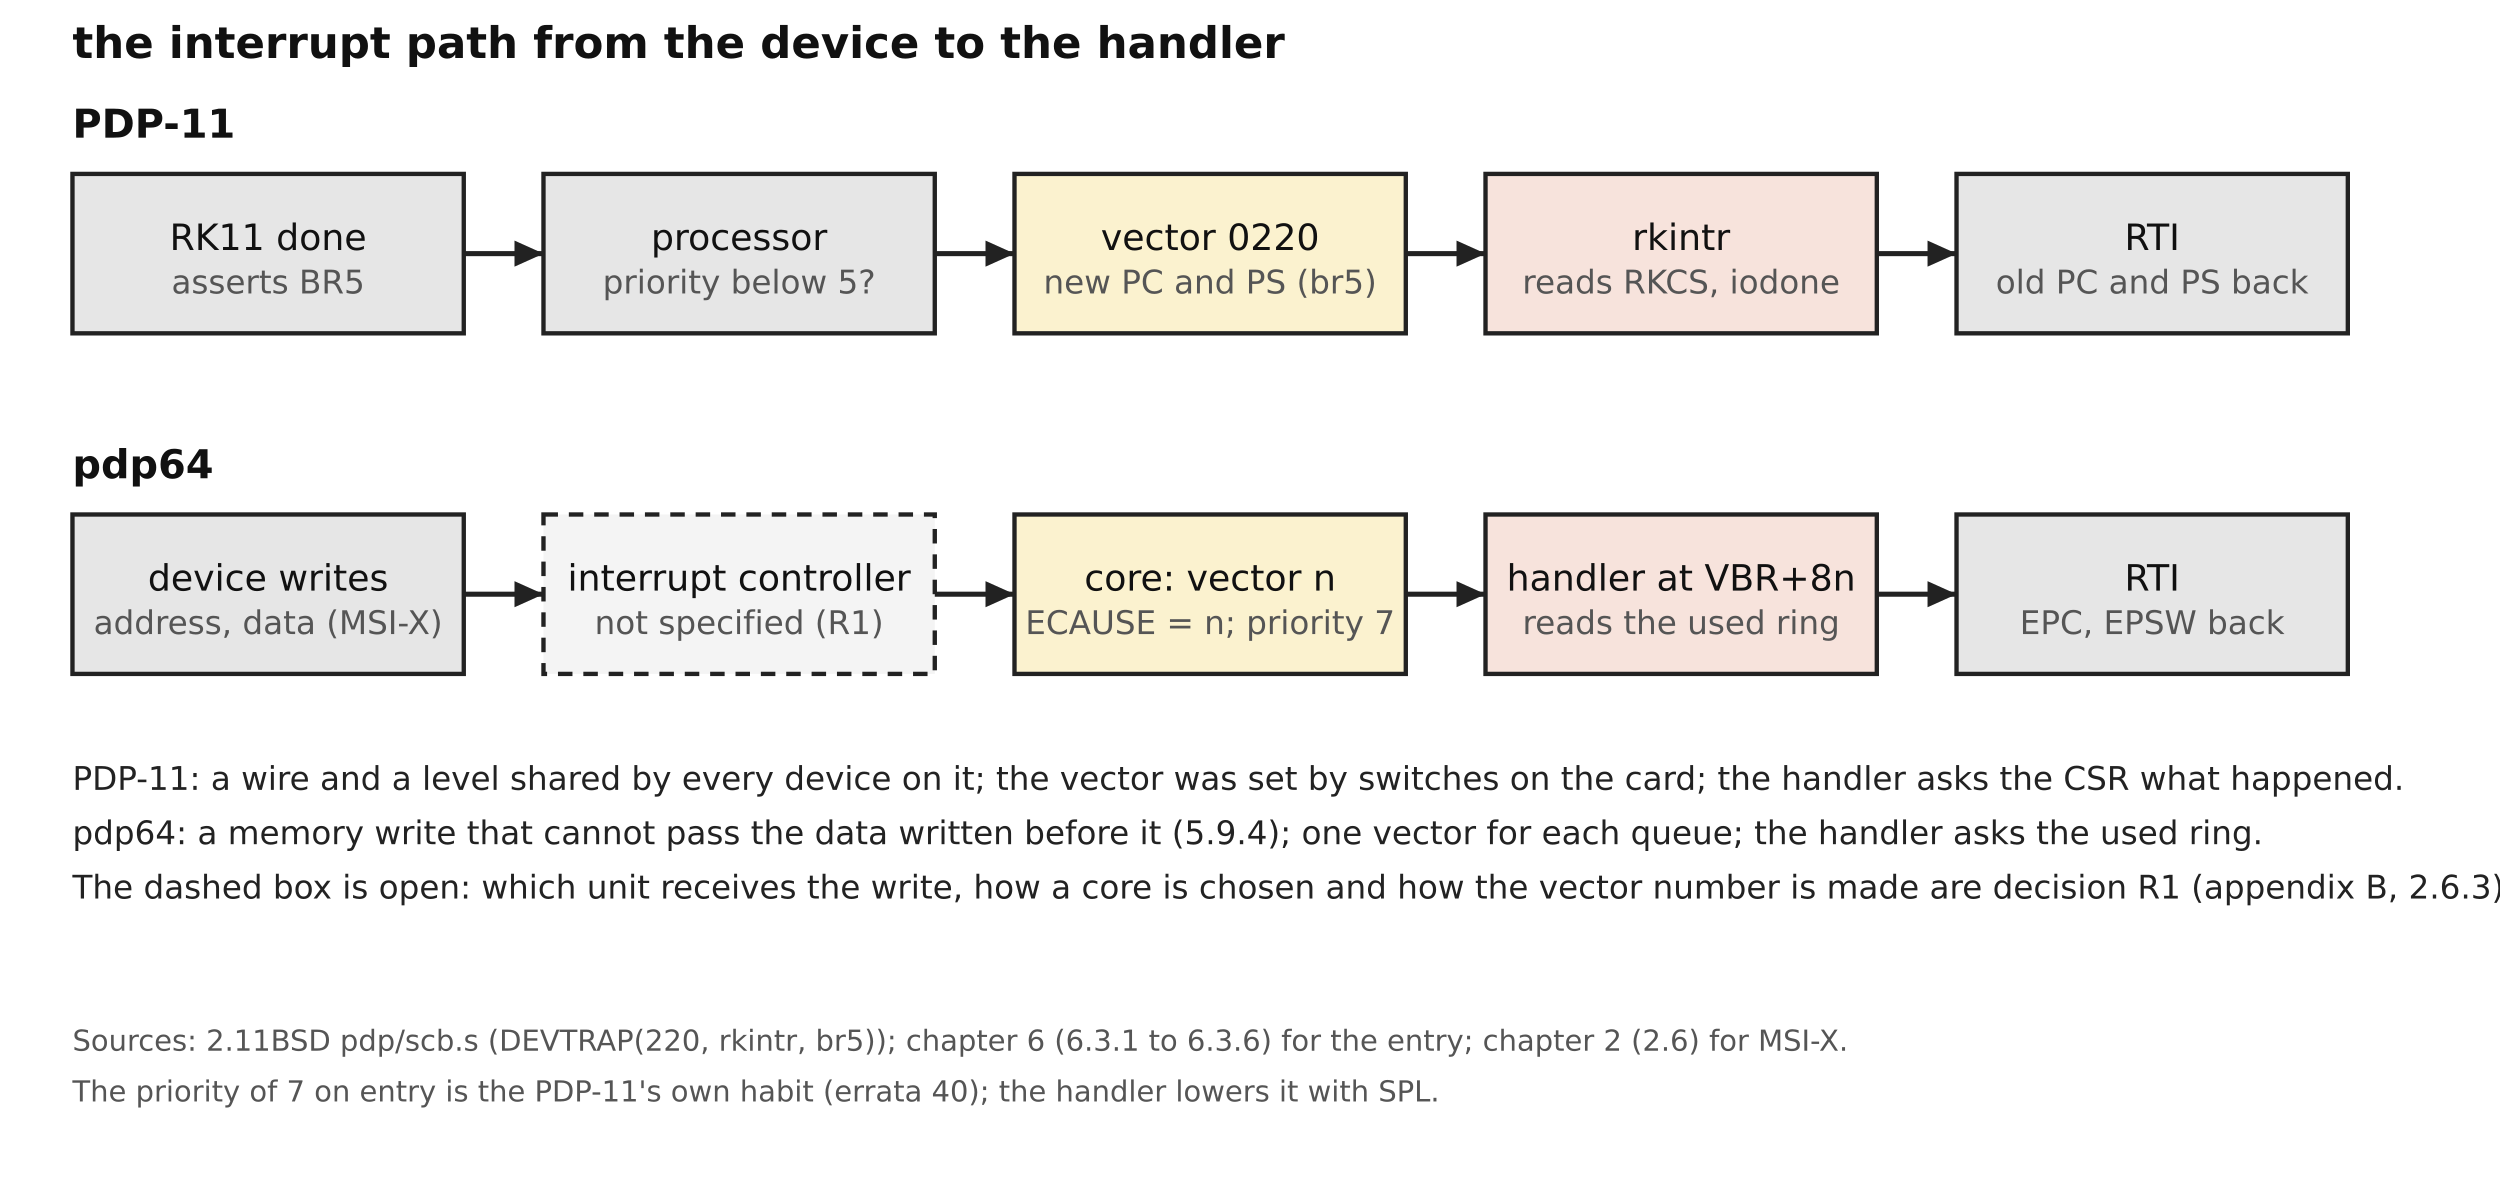
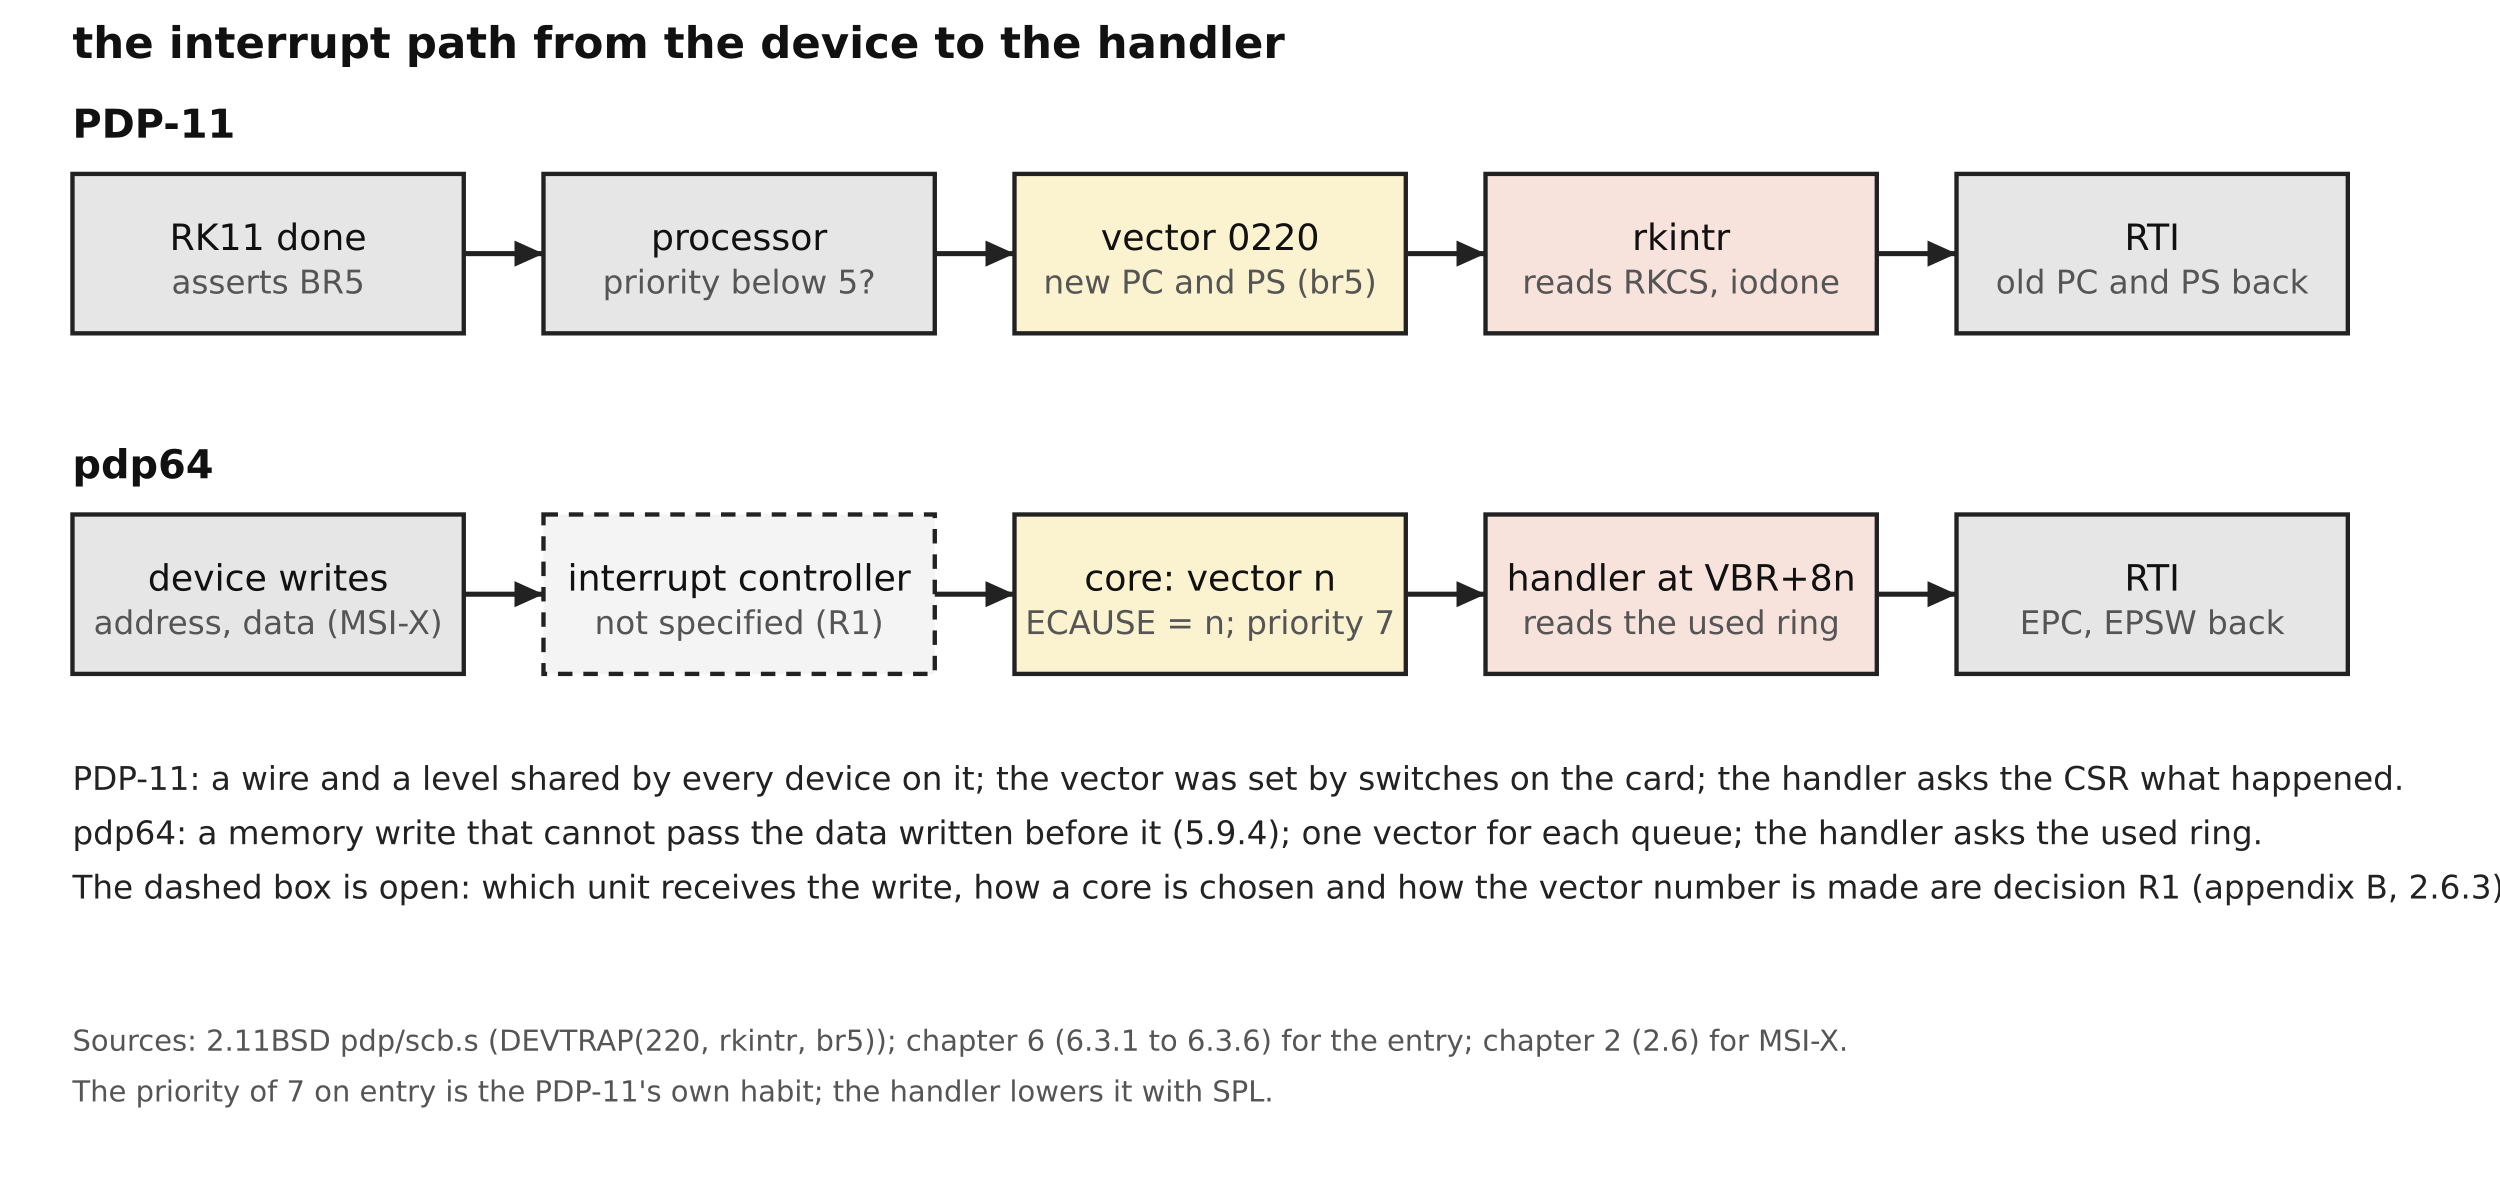
<svg xmlns="http://www.w3.org/2000/svg" width="690" height="330" viewBox="0 0 690 330" font-family="DejaVu Sans, sans-serif">
  <text x="20.0" y="16.0" font-size="12" text-anchor="start" fill="#111" font-family="DejaVu Sans, sans-serif" font-weight="bold">the interrupt path from the device to the handler</text>
  <text x="20.0" y="38.0" font-size="11" text-anchor="start" fill="#111" font-family="DejaVu Sans, sans-serif" font-weight="bold">PDP-11</text>
  <rect x="20.0" y="48.0" width="108.0" height="44.0" fill="#e6e6e6" stroke="#222" stroke-width="1.2" />
  <text x="74.0" y="69.0" font-size="10" text-anchor="middle" fill="#111" font-family="DejaVu Sans, sans-serif">RK11 done</text>
  <text x="74.0" y="81.0" font-size="9" text-anchor="middle" fill="#555" font-family="DejaVu Sans, sans-serif">asserts BR5</text>
  <path d="M128.0,70.0 L150.0,70.0" fill="none" stroke="#222" stroke-width="1.4" />
  <polygon points="150.0,70.0 142.0,73.6 142.0,66.4" fill="#222" />
  <rect x="150.0" y="48.0" width="108.0" height="44.0" fill="#e6e6e6" stroke="#222" stroke-width="1.2" />
  <text x="204.0" y="69.0" font-size="10" text-anchor="middle" fill="#111" font-family="DejaVu Sans, sans-serif">processor</text>
  <text x="204.0" y="81.0" font-size="9" text-anchor="middle" fill="#555" font-family="DejaVu Sans, sans-serif">priority below 5?</text>
  <path d="M258.0,70.0 L280.0,70.0" fill="none" stroke="#222" stroke-width="1.4" />
  <polygon points="280.0,70.0 272.0,73.6 272.0,66.4" fill="#222" />
  <rect x="280.0" y="48.0" width="108.0" height="44.0" fill="#fbf2cf" stroke="#222" stroke-width="1.2" />
  <text x="334.0" y="69.0" font-size="10" text-anchor="middle" fill="#111" font-family="DejaVu Sans, sans-serif">vector 0220</text>
  <text x="334.0" y="81.0" font-size="9" text-anchor="middle" fill="#555" font-family="DejaVu Sans, sans-serif">new PC and PS (br5)</text>
  <path d="M388.0,70.0 L410.0,70.0" fill="none" stroke="#222" stroke-width="1.4" />
  <polygon points="410.0,70.0 402.0,73.6 402.0,66.4" fill="#222" />
  <rect x="410.0" y="48.0" width="108.0" height="44.0" fill="#f7e3dc" stroke="#222" stroke-width="1.2" />
  <text x="464.0" y="69.0" font-size="10" text-anchor="middle" fill="#111" font-family="DejaVu Sans, sans-serif">rkintr</text>
  <text x="464.0" y="81.0" font-size="9" text-anchor="middle" fill="#555" font-family="DejaVu Sans, sans-serif">reads RKCS, iodone</text>
  <path d="M518.0,70.0 L540.0,70.0" fill="none" stroke="#222" stroke-width="1.4" />
  <polygon points="540.0,70.0 532.0,73.6 532.0,66.4" fill="#222" />
  <rect x="540.0" y="48.0" width="108.0" height="44.0" fill="#e6e6e6" stroke="#222" stroke-width="1.2" />
  <text x="594.0" y="69.0" font-size="10" text-anchor="middle" fill="#111" font-family="DejaVu Sans, sans-serif">RTI</text>
  <text x="594.0" y="81.0" font-size="9" text-anchor="middle" fill="#555" font-family="DejaVu Sans, sans-serif">old PC and PS back</text>
  <text x="20.0" y="132.0" font-size="11" text-anchor="start" fill="#111" font-family="DejaVu Sans, sans-serif" font-weight="bold">pdp64</text>
  <rect x="20.0" y="142.0" width="108.0" height="44.0" fill="#e6e6e6" stroke="#222" stroke-width="1.2" />
  <text x="74.0" y="163.0" font-size="10" text-anchor="middle" fill="#111" font-family="DejaVu Sans, sans-serif">device writes</text>
  <text x="74.0" y="175.0" font-size="9" text-anchor="middle" fill="#555" font-family="DejaVu Sans, sans-serif">address, data (MSI-X)</text>
  <path d="M128.0,164.0 L150.0,164.0" fill="none" stroke="#222" stroke-width="1.4" />
  <polygon points="150.0,164.0 142.0,167.6 142.0,160.4" fill="#222" />
  <rect x="150.0" y="142.0" width="108.0" height="44.0" fill="#f4f4f4" stroke="#222" stroke-width="1.2" stroke-dasharray="4 3" />
  <text x="204.0" y="163.0" font-size="10" text-anchor="middle" fill="#111" font-family="DejaVu Sans, sans-serif">interrupt controller</text>
  <text x="204.0" y="175.0" font-size="9" text-anchor="middle" fill="#555" font-family="DejaVu Sans, sans-serif">not specified (R1)</text>
  <path d="M258.0,164.0 L280.0,164.0" fill="none" stroke="#222" stroke-width="1.4" />
  <polygon points="280.0,164.0 272.0,167.6 272.0,160.4" fill="#222" />
  <rect x="280.0" y="142.0" width="108.0" height="44.0" fill="#fbf2cf" stroke="#222" stroke-width="1.2" />
  <text x="334.0" y="163.0" font-size="10" text-anchor="middle" fill="#111" font-family="DejaVu Sans, sans-serif">core: vector n</text>
  <text x="334.0" y="175.0" font-size="9" text-anchor="middle" fill="#555" font-family="DejaVu Sans, sans-serif">ECAUSE = n; priority 7</text>
  <path d="M388.0,164.0 L410.0,164.0" fill="none" stroke="#222" stroke-width="1.4" />
  <polygon points="410.0,164.0 402.0,167.6 402.0,160.4" fill="#222" />
  <rect x="410.0" y="142.0" width="108.0" height="44.0" fill="#f7e3dc" stroke="#222" stroke-width="1.2" />
  <text x="464.0" y="163.0" font-size="10" text-anchor="middle" fill="#111" font-family="DejaVu Sans, sans-serif">handler at VBR+8n</text>
  <text x="464.0" y="175.0" font-size="9" text-anchor="middle" fill="#555" font-family="DejaVu Sans, sans-serif">reads the used ring</text>
  <path d="M518.0,164.0 L540.0,164.0" fill="none" stroke="#222" stroke-width="1.4" />
  <polygon points="540.0,164.0 532.0,167.6 532.0,160.4" fill="#222" />
  <rect x="540.0" y="142.0" width="108.0" height="44.0" fill="#e6e6e6" stroke="#222" stroke-width="1.2" />
  <text x="594.0" y="163.0" font-size="10" text-anchor="middle" fill="#111" font-family="DejaVu Sans, sans-serif">RTI</text>
  <text x="594.0" y="175.0" font-size="9" text-anchor="middle" fill="#555" font-family="DejaVu Sans, sans-serif">EPC, EPSW back</text>
  <text x="20.0" y="218.0" font-size="9" text-anchor="start" fill="#222" font-family="DejaVu Sans, sans-serif">PDP-11: a wire and a level shared by every device on it; the vector was set by switches on the card; the handler asks the CSR what happened.</text>
  <text x="20.0" y="233.0" font-size="9" text-anchor="start" fill="#222" font-family="DejaVu Sans, sans-serif">pdp64: a memory write that cannot pass the data written before it (5.9.4); one vector for each queue; the handler asks the used ring.</text>
  <text x="20.0" y="248.0" font-size="9" text-anchor="start" fill="#222" font-family="DejaVu Sans, sans-serif">The dashed box is open: which unit receives the write, how a core is chosen and how the vector number is made are decision R1 (appendix B, 2.6.3).</text>
  <text x="20.0" y="290.0" font-size="8" text-anchor="start" fill="#555" font-family="DejaVu Sans, sans-serif">Sources: 2.11BSD pdp/scb.s (DEVTRAP(220, rkintr, br5)); chapter 6 (6.3.1 to 6.3.6) for the entry; chapter 2 (2.6) for MSI-X.</text>
-   <text x="20.0" y="304.0" font-size="8" text-anchor="start" fill="#555" font-family="DejaVu Sans, sans-serif">The priority of 7 on entry is the PDP-11's own habit (errata 40); the handler lowers it with SPL.</text>
+   <text x="20.0" y="304.0" font-size="8" text-anchor="start" fill="#555" font-family="DejaVu Sans, sans-serif">The priority of 7 on entry is the PDP-11's own habit; the handler lowers it with SPL.</text>
</svg>
